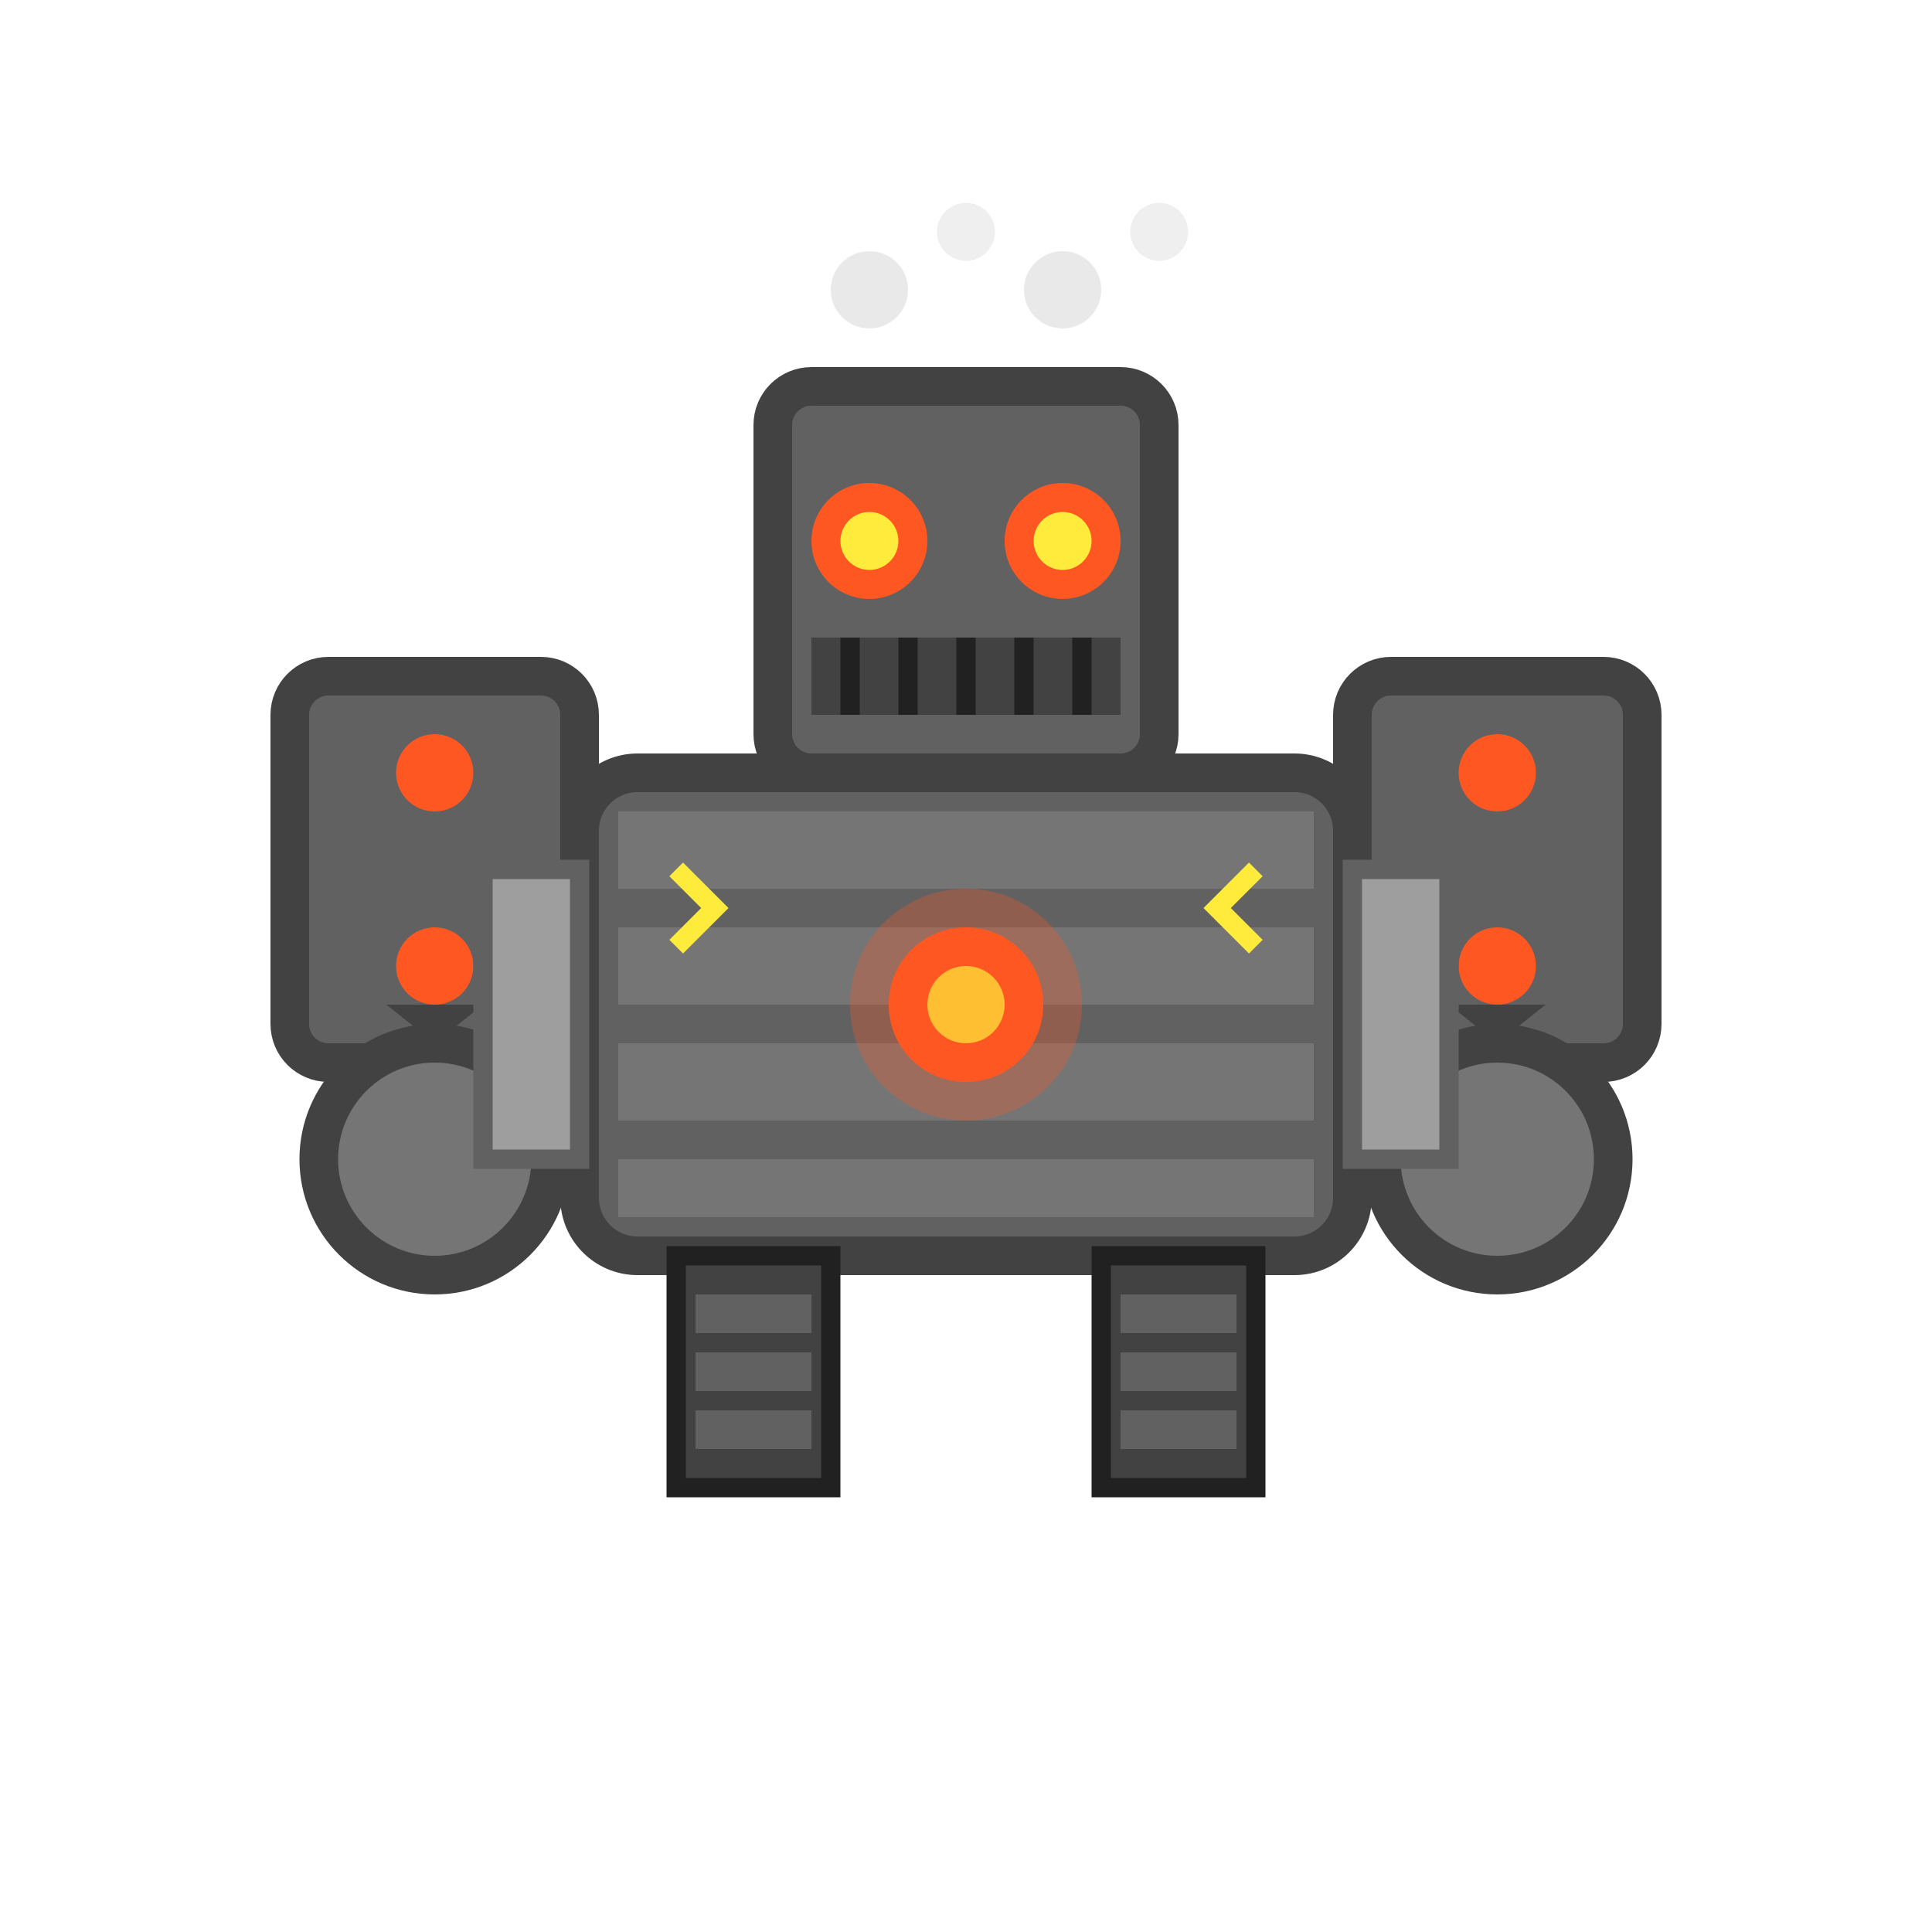
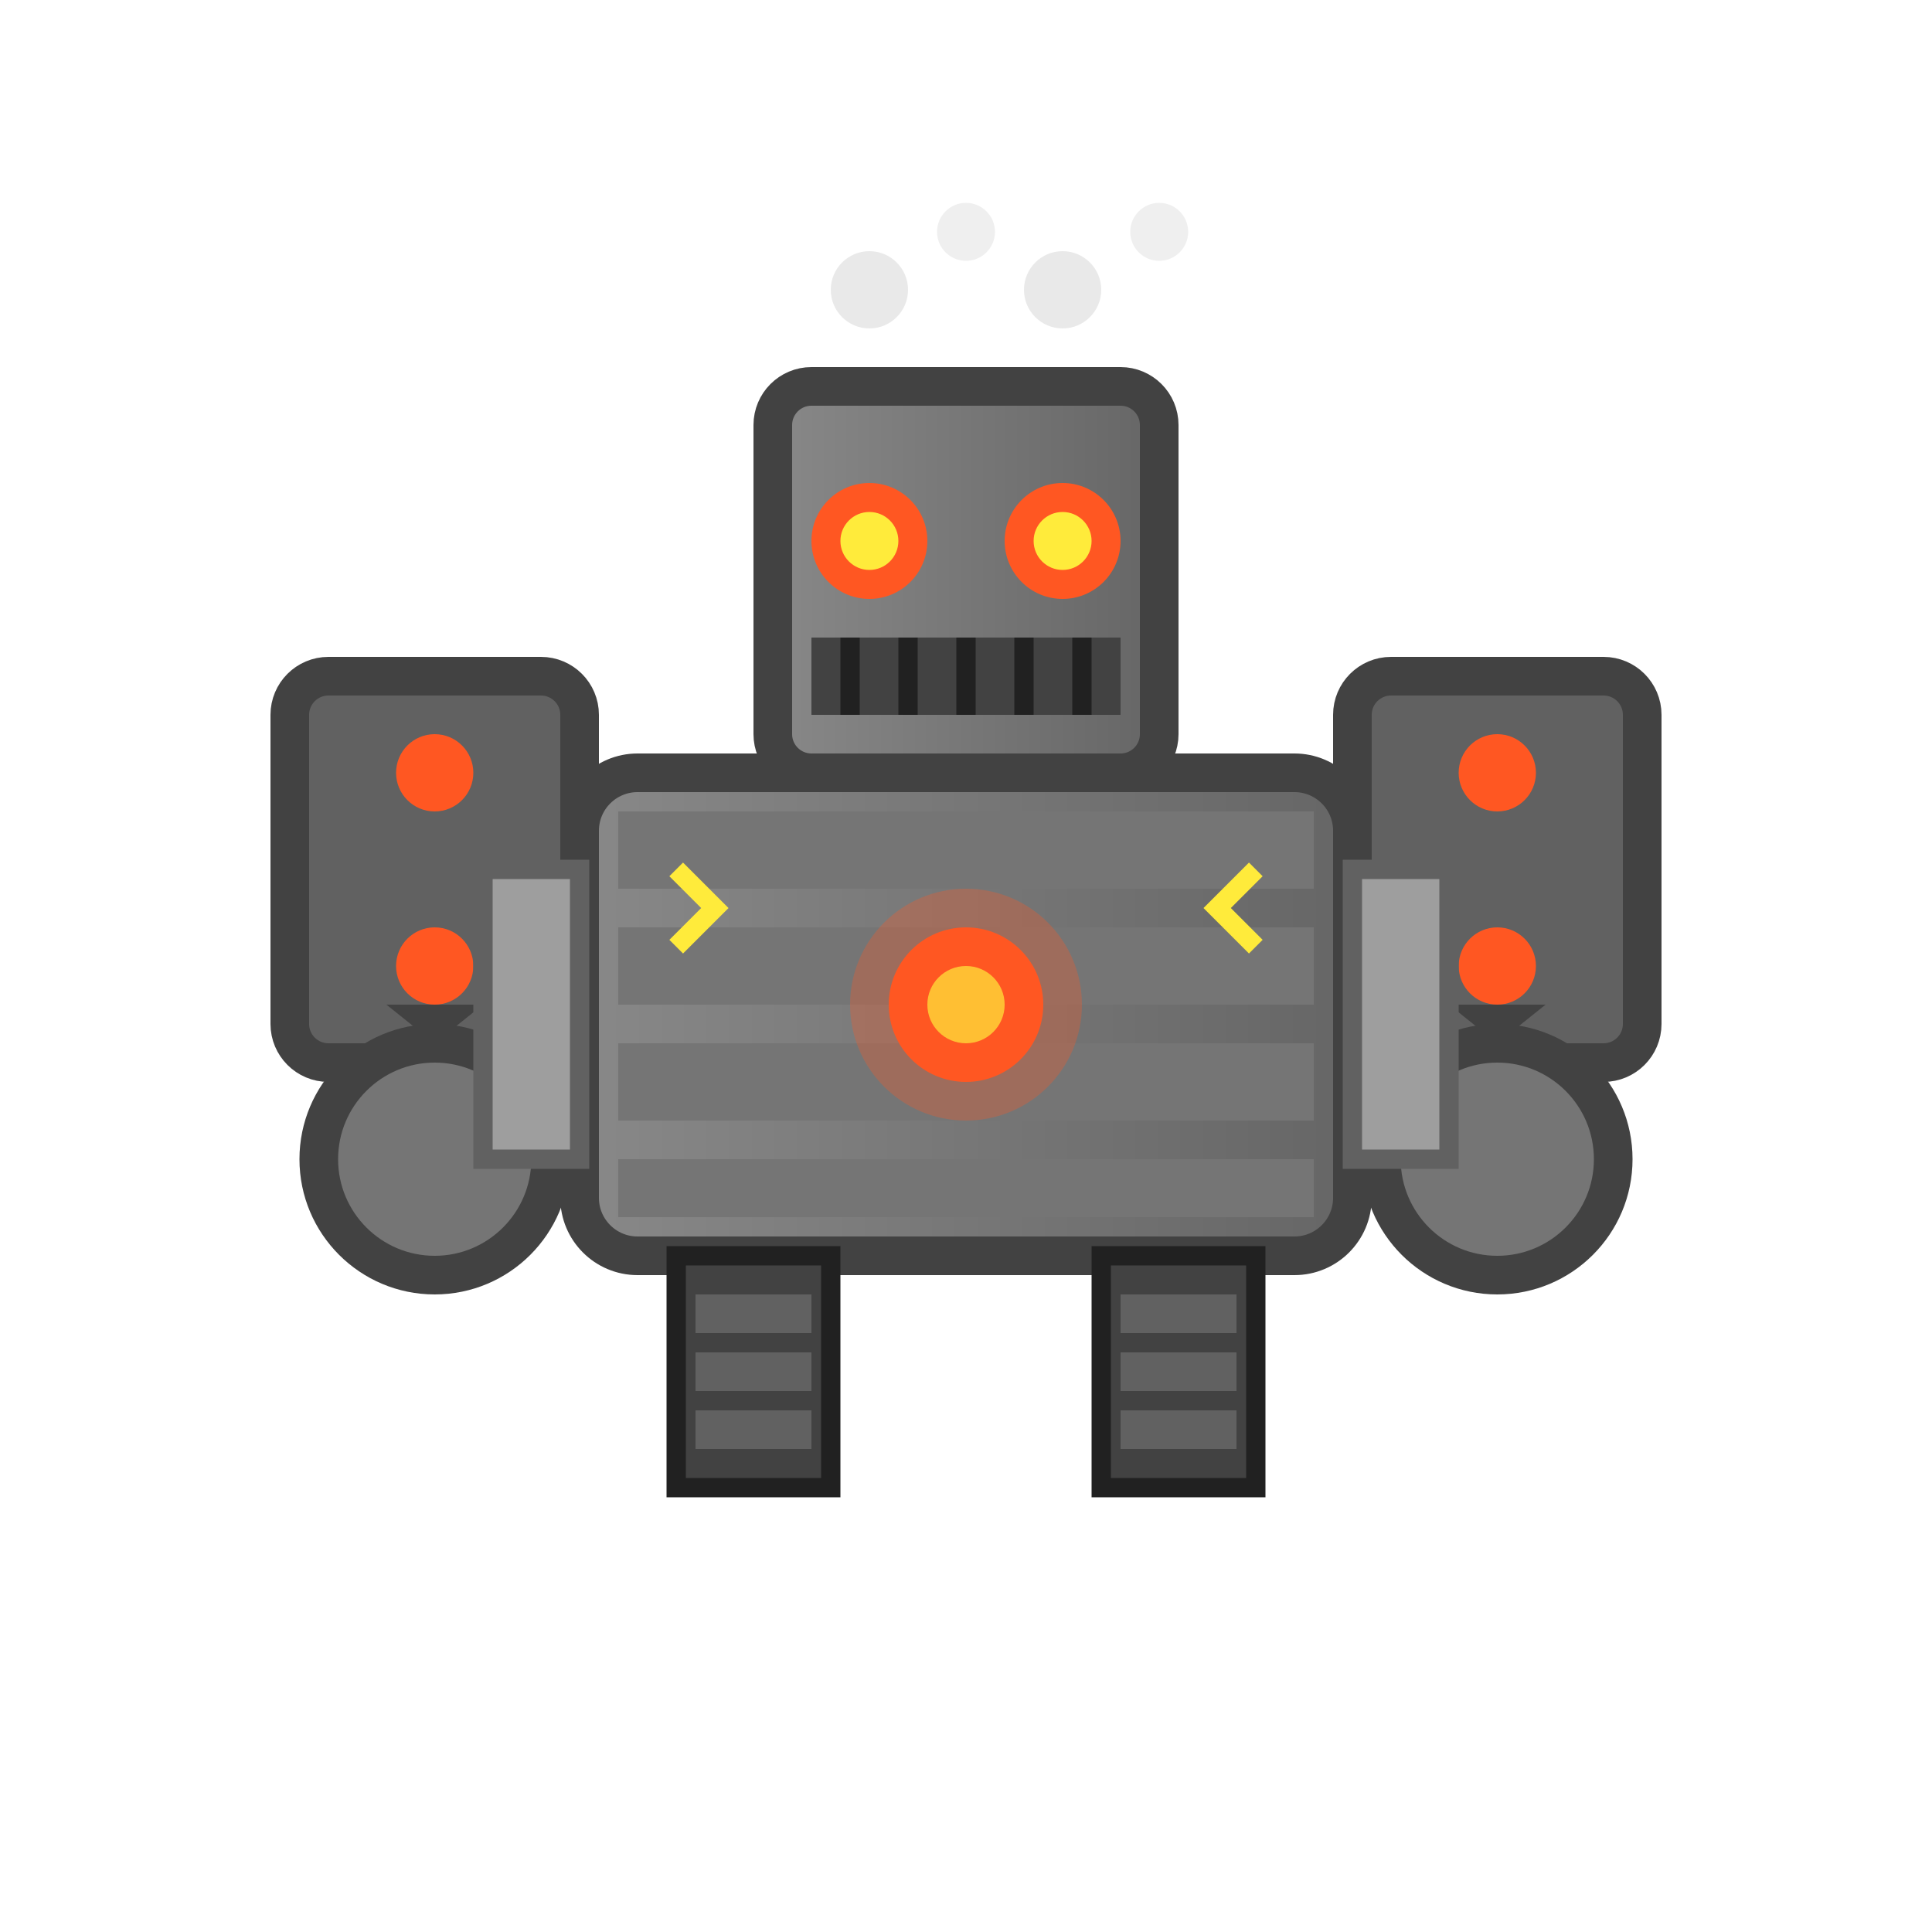
<svg xmlns="http://www.w3.org/2000/svg" viewBox="0 0 100 100">
-   <rect x="30" y="40" width="40" height="25" fill="#616161" stroke="#424242" stroke-width="2" rx="3" />
+   <defs>
+     <linearGradient id="playerColor">
+       <stop offset="0%" stop-color="#888888" />
+       <stop offset="100%" stop-color="#666666" />
+     </linearGradient>
+   </defs>
+   <rect x="30" y="40" width="40" height="25" fill="url(#playerColor)" stroke="#424242" stroke-width="2" rx="3" />
  <rect x="32" y="42" width="36" height="4" fill="#757575" />
  <rect x="32" y="48" width="36" height="4" fill="#757575" />
  <rect x="32" y="54" width="36" height="4" fill="#757575" />
  <rect x="32" y="60" width="36" height="3" fill="#757575" />
-   <rect x="40" y="20" width="20" height="20" fill="#616161" stroke="#424242" stroke-width="2" rx="2" />
+   <rect x="40" y="20" width="20" height="20" fill="url(#playerColor)" stroke="#424242" stroke-width="2" rx="2" />
  <circle cx="45" cy="28" r="3" fill="#ff5722" />
  <circle cx="55" cy="28" r="3" fill="#ff5722" />
  <circle cx="45" cy="28" r="1.5" fill="#ffeb3b" />
  <circle cx="55" cy="28" r="1.5" fill="#ffeb3b" />
  <rect x="42" y="33" width="16" height="4" fill="#424242" />
  <line x1="44" y1="33" x2="44" y2="37" stroke="#212121" stroke-width="1" />
  <line x1="47" y1="33" x2="47" y2="37" stroke="#212121" stroke-width="1" />
  <line x1="50" y1="33" x2="50" y2="37" stroke="#212121" stroke-width="1" />
  <line x1="53" y1="33" x2="53" y2="37" stroke="#212121" stroke-width="1" />
  <line x1="56" y1="33" x2="56" y2="37" stroke="#212121" stroke-width="1" />
  <rect x="15" y="35" width="15" height="20" fill="#616161" stroke="#424242" stroke-width="2" rx="2" />
  <rect x="70" y="35" width="15" height="20" fill="#616161" stroke="#424242" stroke-width="2" rx="2" />
  <circle cx="22.5" cy="40" r="2" fill="#ff5722" />
  <circle cx="22.5" cy="50" r="2" fill="#ff5722" />
  <circle cx="77.5" cy="40" r="2" fill="#ff5722" />
  <circle cx="77.5" cy="50" r="2" fill="#ff5722" />
  <circle cx="22.5" cy="60" r="6" fill="#757575" stroke="#424242" stroke-width="2" />
  <circle cx="77.5" cy="60" r="6" fill="#757575" stroke="#424242" stroke-width="2" />
  <polygon points="22.5,54 20,52 25,52" fill="#424242" />
  <polygon points="77.5,54 75,52 80,52" fill="#424242" />
  <rect x="35" y="65" width="8" height="12" fill="#424242" stroke="#212121" stroke-width="1" />
  <rect x="57" y="65" width="8" height="12" fill="#424242" stroke="#212121" stroke-width="1" />
  <rect x="36" y="67" width="6" height="2" fill="#616161" />
  <rect x="36" y="70" width="6" height="2" fill="#616161" />
  <rect x="36" y="73" width="6" height="2" fill="#616161" />
  <rect x="58" y="67" width="6" height="2" fill="#616161" />
  <rect x="58" y="70" width="6" height="2" fill="#616161" />
  <rect x="58" y="73" width="6" height="2" fill="#616161" />
  <circle cx="45" cy="15" r="2" fill="#e0e0e0" opacity="0.7" />
  <circle cx="50" cy="12" r="1.5" fill="#e0e0e0" opacity="0.5" />
  <circle cx="55" cy="15" r="2" fill="#e0e0e0" opacity="0.7" />
  <circle cx="60" cy="12" r="1.5" fill="#e0e0e0" opacity="0.5" />
  <rect x="25" y="45" width="5" height="15" fill="#9e9e9e" stroke="#616161" stroke-width="1" />
  <rect x="70" y="45" width="5" height="15" fill="#9e9e9e" stroke="#616161" stroke-width="1" />
  <circle cx="50" cy="52" r="4" fill="#ff5722" />
  <circle cx="50" cy="52" r="2" fill="#ffeb3b" />
  <circle cx="50" cy="52" r="6" fill="#ff5722" opacity="0.3" />
  <path d="M35 45 L37 47 L35 49" stroke="#ffeb3b" stroke-width="1" fill="none" />
  <path d="M65 45 L63 47 L65 49" stroke="#ffeb3b" stroke-width="1" fill="none" />
</svg>
